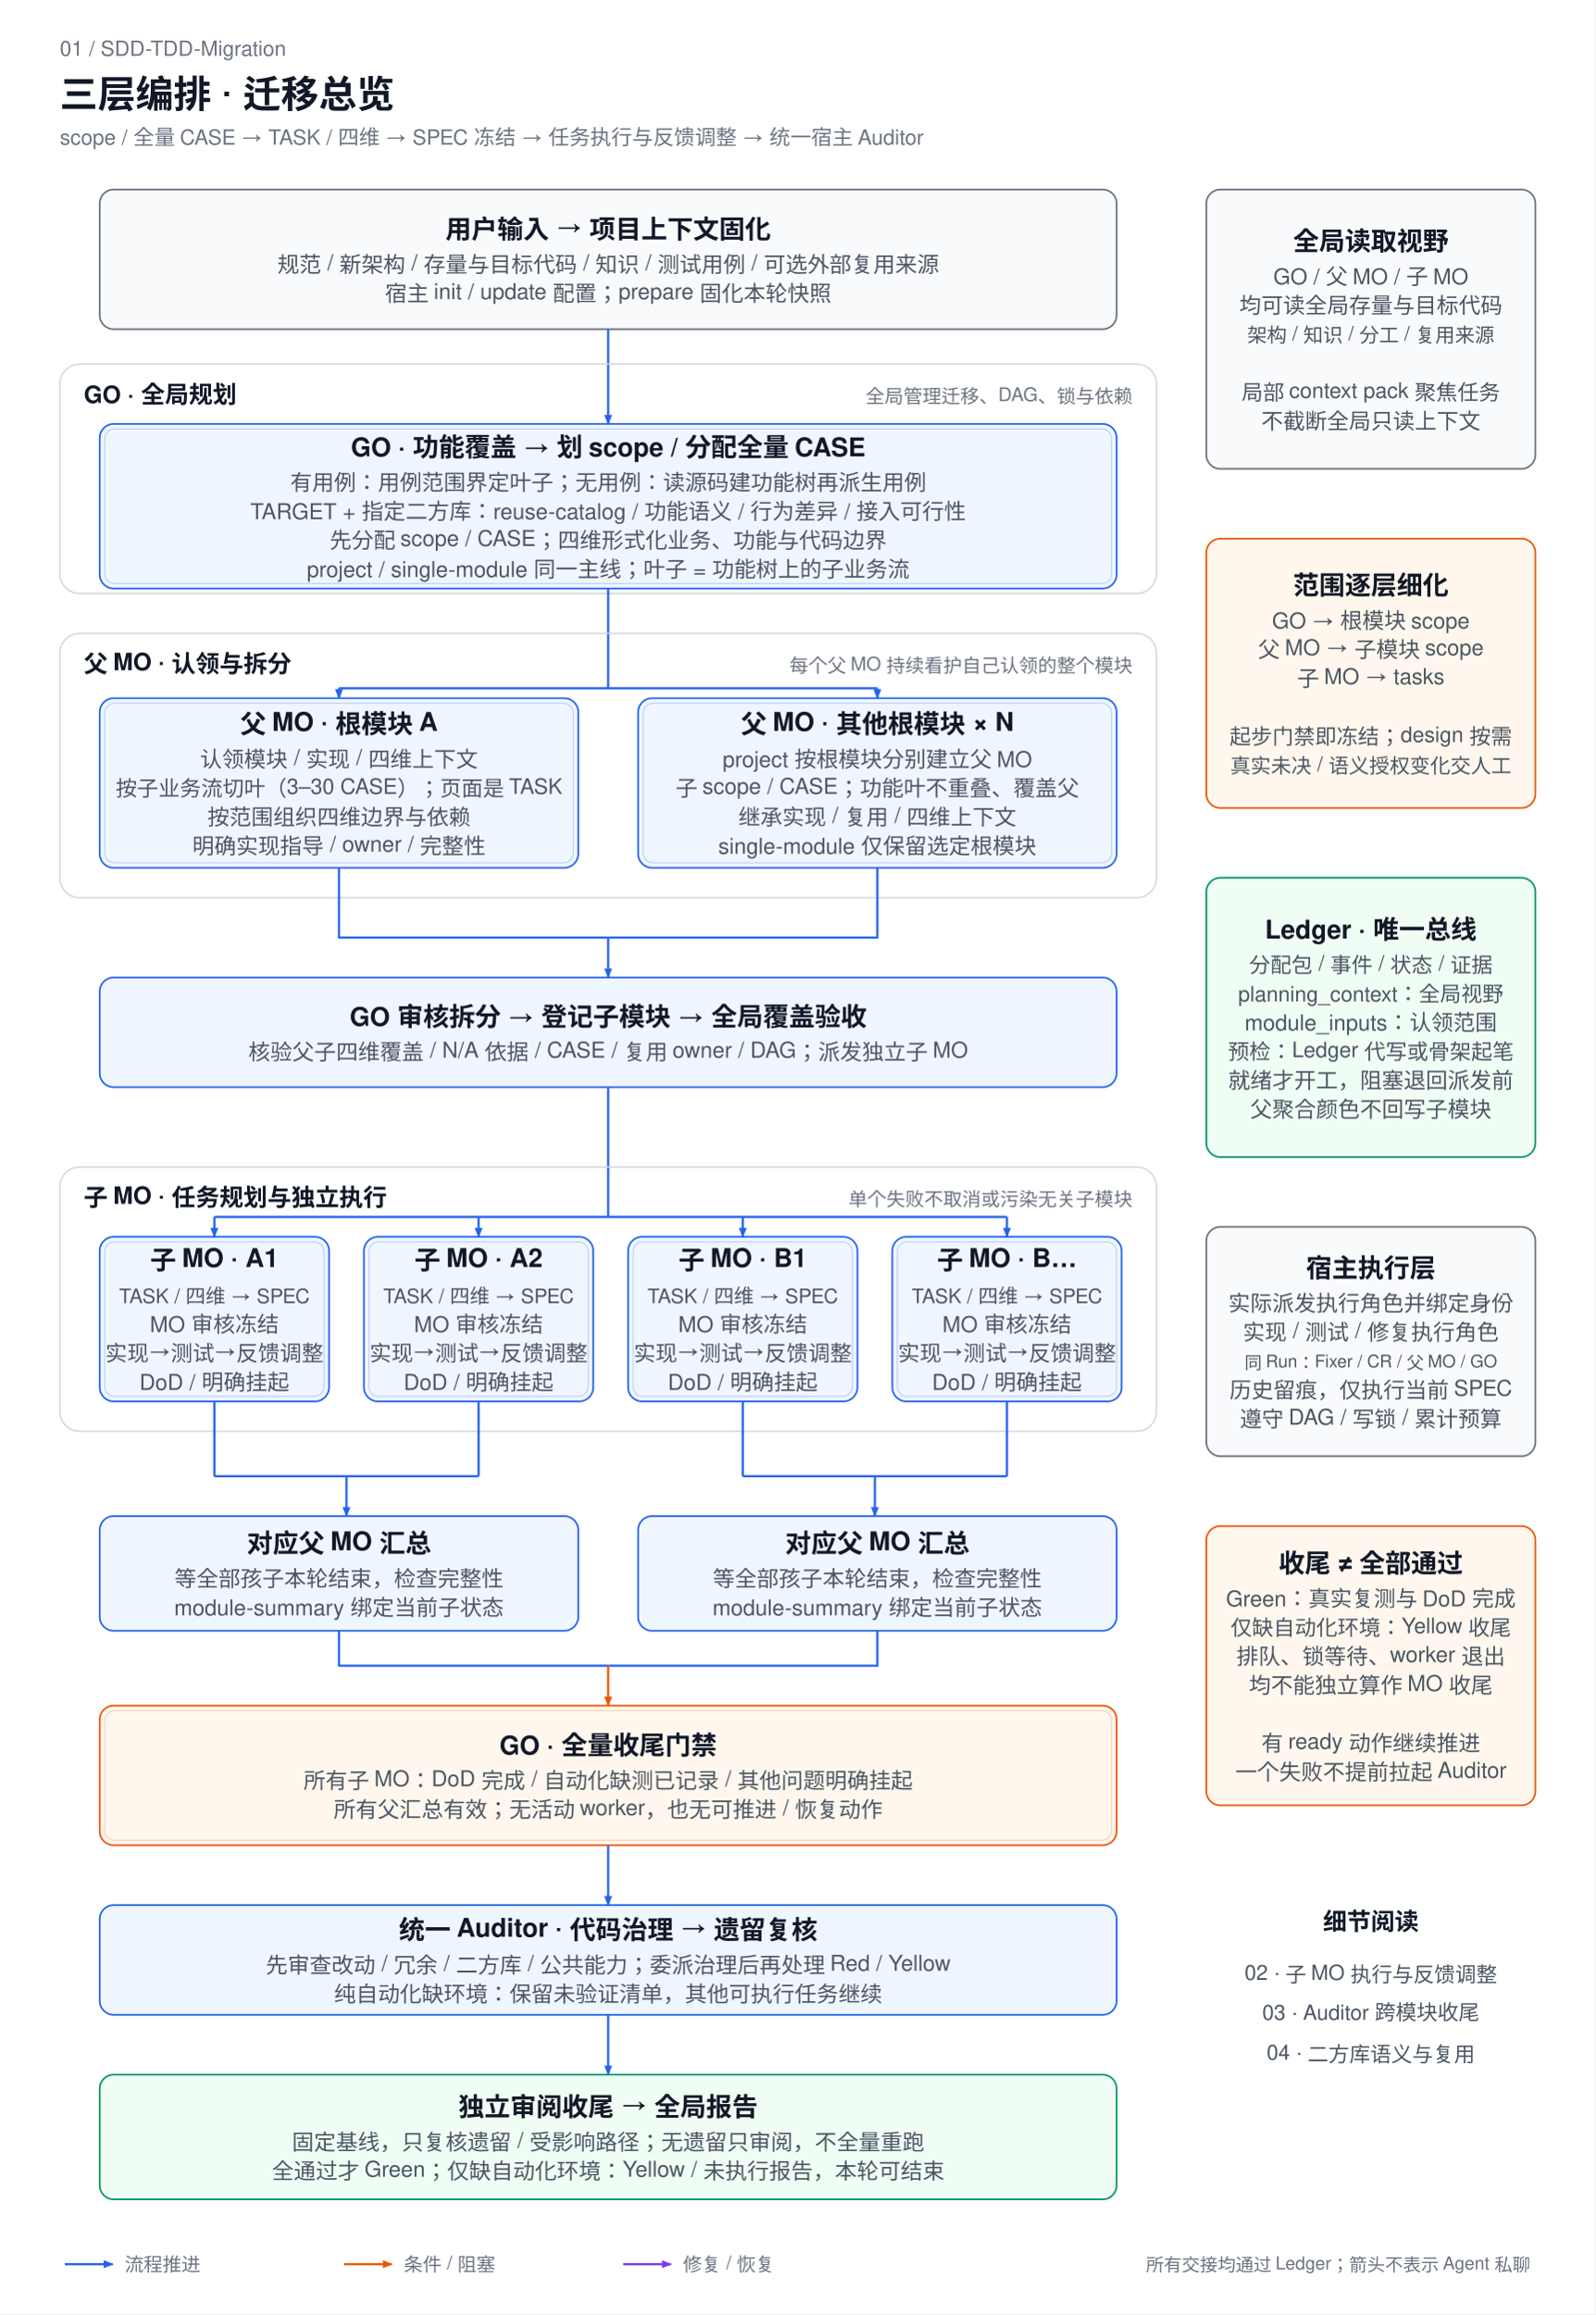
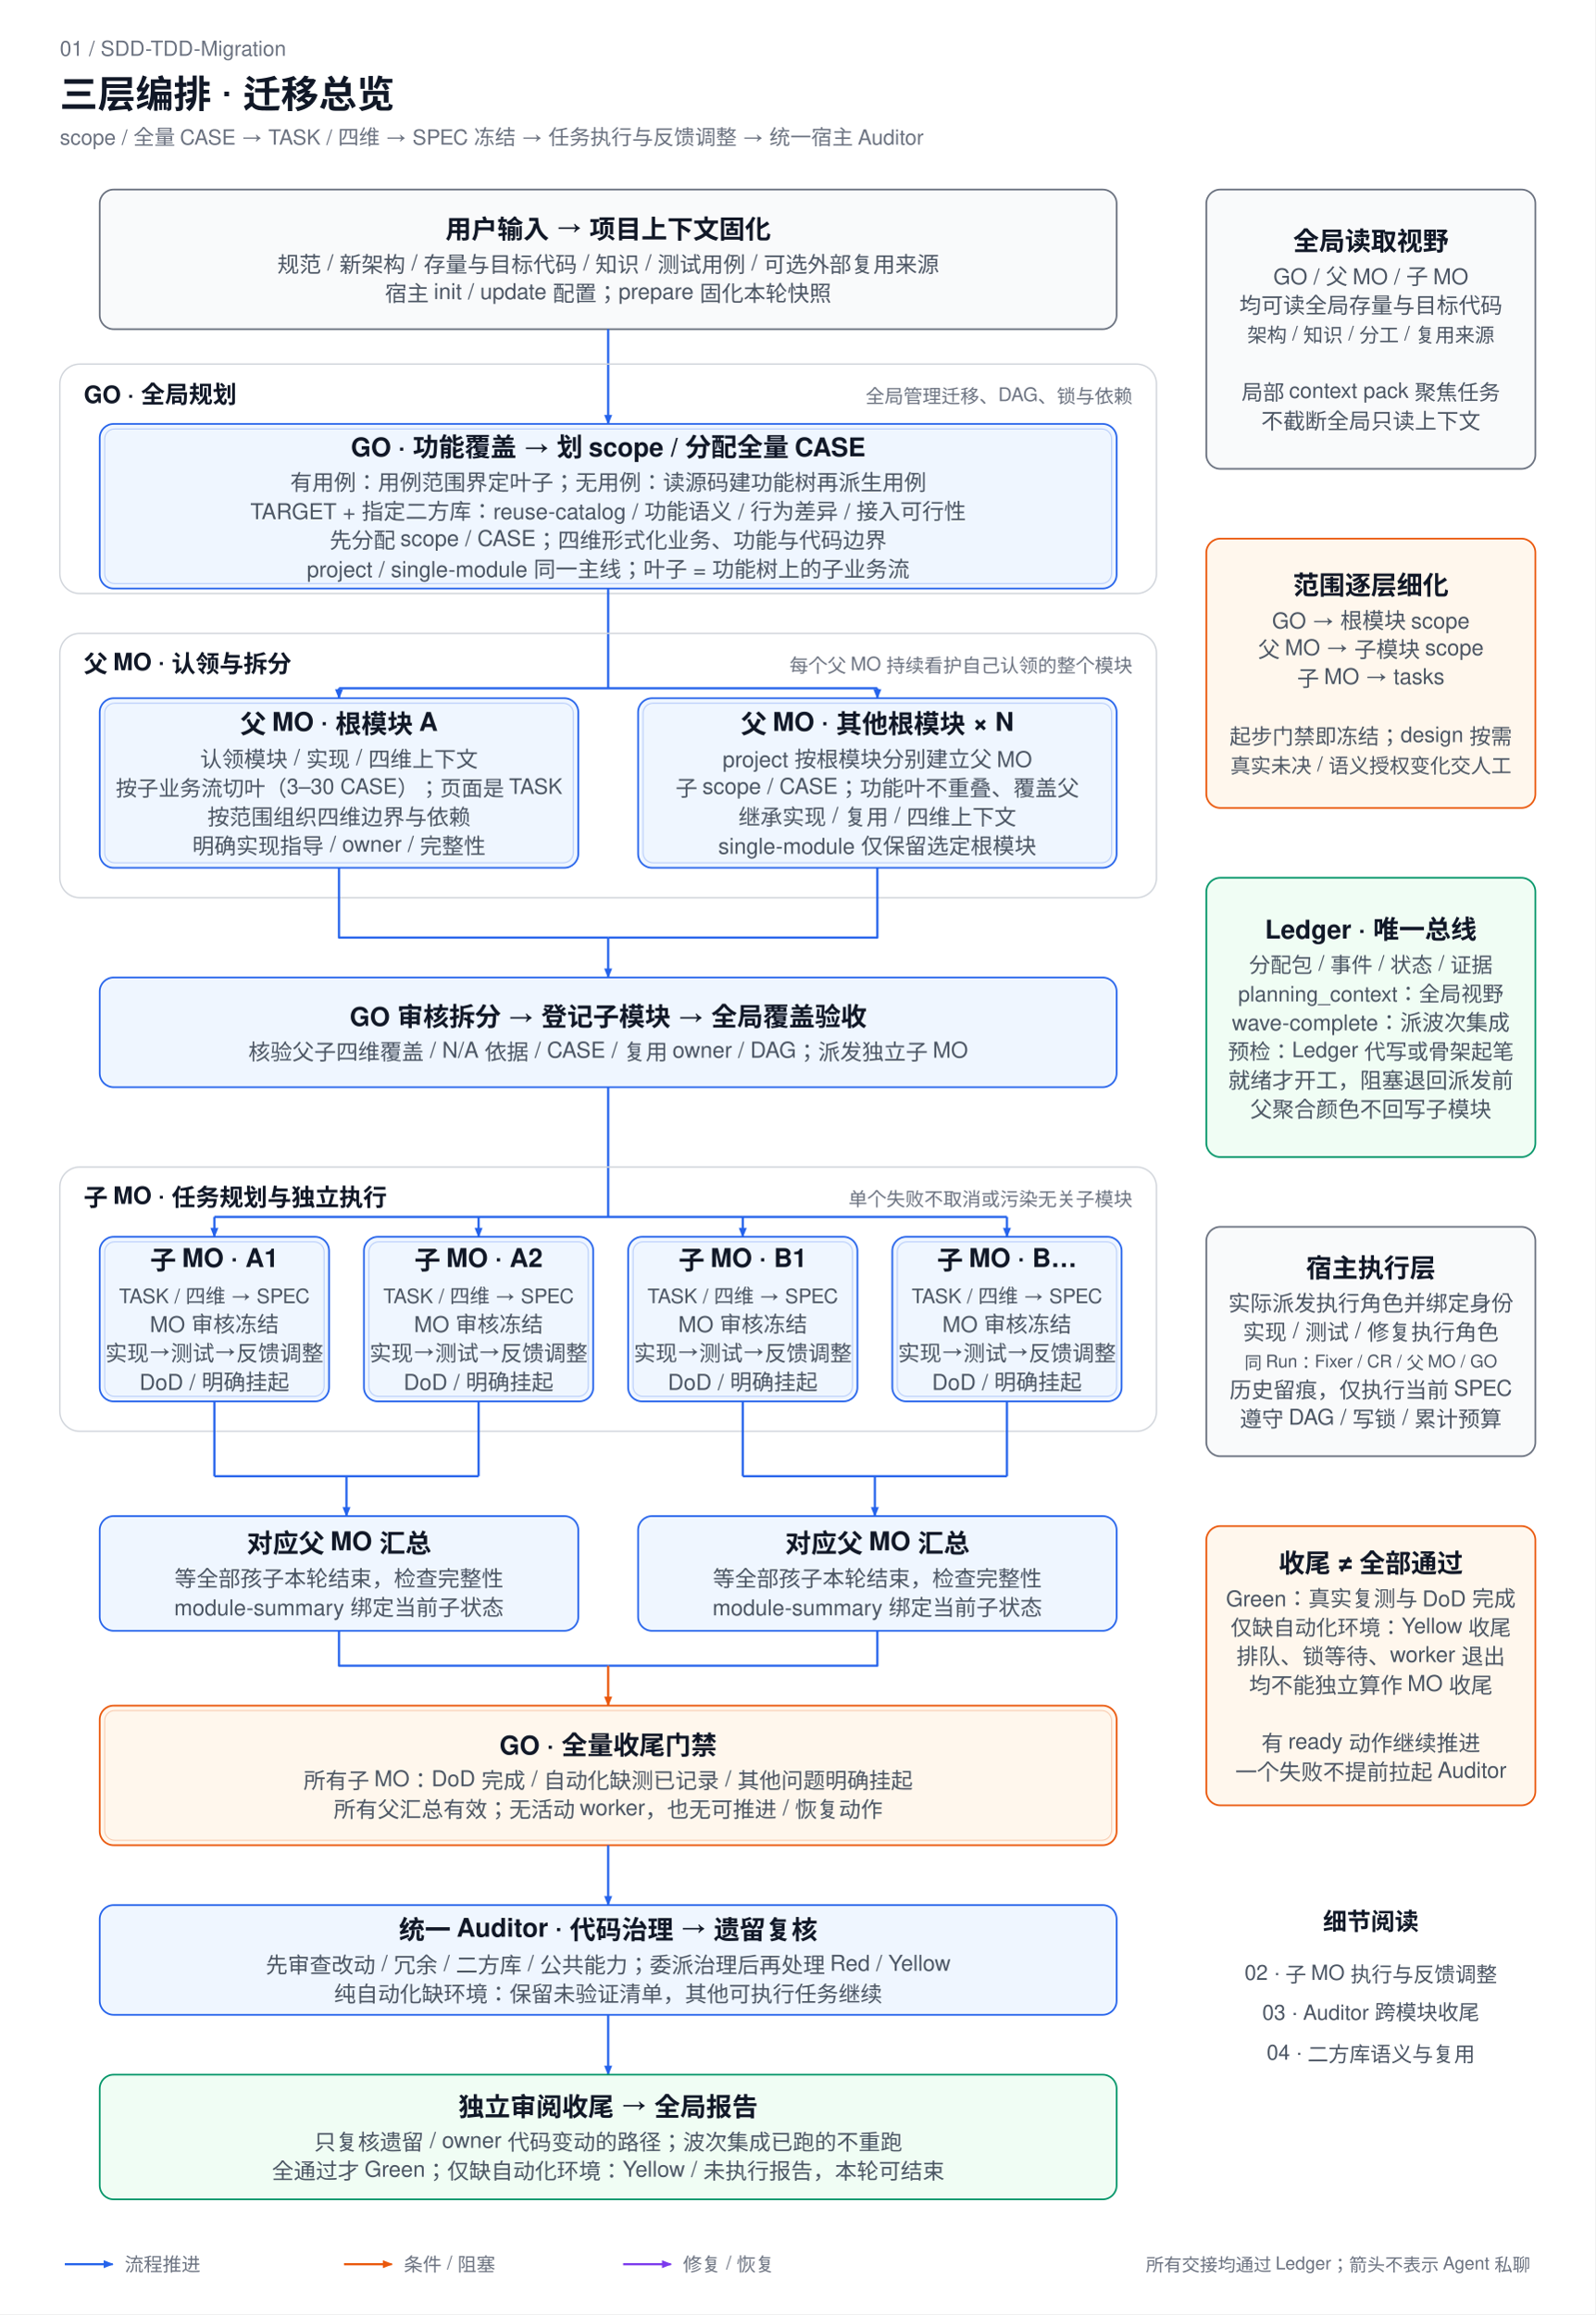
<svg xmlns="http://www.w3.org/2000/svg" width="1600" height="2320" viewBox="0 0 1600 2320" role="img" aria-labelledby="title desc">
  <style>text {font-family: "Helvetica Neue", Helvetica, Arial, "PingFang SC", "Microsoft YaHei", sans-serif;}</style>
  <defs>
    <marker id="arrow-blue" markerWidth="10" markerHeight="8" refX="9" refY="4" orient="auto" markerUnits="userSpaceOnUse">
      <path d="M0,0 L10,4 L0,8 Z" fill="#2563eb" />
    </marker>
    <marker id="arrow-orange" markerWidth="10" markerHeight="8" refX="9" refY="4" orient="auto" markerUnits="userSpaceOnUse">
      <path d="M0,0 L10,4 L0,8 Z" fill="#ea580c" />
    </marker>
    <marker id="arrow-green" markerWidth="10" markerHeight="8" refX="9" refY="4" orient="auto" markerUnits="userSpaceOnUse">
      <path d="M0,0 L10,4 L0,8 Z" fill="#059669" />
    </marker>
    <marker id="arrow-purple" markerWidth="10" markerHeight="8" refX="9" refY="4" orient="auto" markerUnits="userSpaceOnUse">
      <path d="M0,0 L10,4 L0,8 Z" fill="#7c3aed" />
    </marker>
    <marker id="arrow-gray" markerWidth="10" markerHeight="8" refX="9" refY="4" orient="auto" markerUnits="userSpaceOnUse">
      <path d="M0,0 L10,4 L0,8 Z" fill="#6b7280" />
    </marker>
  </defs>
  <rect width="1600" height="2320" fill="white" />
  <text x="60" y="56" font-size="21.00" fill="#6b7280" text-anchor="start" font-weight="400">01  /  SDD-TDD-Migration</text>
  <text x="60" y="108" font-size="38.00" fill="#111827" text-anchor="start" font-weight="700">三层编排 · 迁移总览</text>
  <text x="60" y="145" font-size="21.00" fill="#6b7280" text-anchor="start" font-weight="400">scope / 全量 CASE → TASK / 四维 → SPEC 冻结 → 任务执行与反馈调整 → 统一宿主 Auditor</text>
  <rect x="100" y="190" width="1020" height="140" rx="14" fill="#f9fafb" stroke="#6b7280" stroke-width="1.7" />
  <text x="610.0" y="239.0" font-size="26.00" fill="#111827" text-anchor="middle" font-weight="650">用户输入 → 项目上下文固化</text>
  <text x="610.0" y="273.0" font-size="22.00" fill="#4b5563" text-anchor="middle" font-weight="400">规范 / 新架构 / 存量与目标代码 / 知识 / 测试用例 / 可选外部复用来源</text>
  <text x="610.0" y="302.0" font-size="22.00" fill="#4b5563" text-anchor="middle" font-weight="400">宿主 init / update 配置；prepare 固化本轮快照</text>
  <path d="M610,330 L610,425" fill="none" stroke="#2563eb" stroke-width="2.2" stroke-linejoin="round" marker-end="url(#arrow-blue)" />
  <rect x="60" y="365" width="1100" height="230" rx="20" fill="none" stroke="#d1d5db" stroke-width="1.4" />
  <text x="84" y="404" font-size="24.00" fill="#111827" text-anchor="start" font-weight="650">GO  ·  全局规划</text>
  <text x="1136" y="404" font-size="19.00" fill="#6b7280" text-anchor="end" font-weight="400">全局管理迁移、DAG、锁与依赖</text>
  <rect x="100" y="425" width="1020" height="165" rx="14" fill="#eff6ff" stroke="#2563eb" stroke-width="1.7" />
  <rect x="105" y="430" width="1010" height="155" rx="10" fill="none" stroke="#2563eb" stroke-opacity="0.28" />
  <text x="610.0" y="457.5" font-size="26.00" fill="#111827" text-anchor="middle" font-weight="650">GO · 功能覆盖 → 划 scope / 分配全量 CASE</text>
  <text x="610.0" y="491.5" font-size="22.00" fill="#4b5563" text-anchor="middle" font-weight="400">有用例：用例范围界定叶子；无用例：读源码建功能树再派生用例</text>
  <text x="610.0" y="520.5" font-size="22.00" fill="#4b5563" text-anchor="middle" font-weight="400">TARGET + 指定二方库：reuse-catalog / 功能语义 / 行为差异 / 接入可行性</text>
  <text x="610.0" y="549.5" font-size="22.00" fill="#4b5563" text-anchor="middle" font-weight="400">先分配 scope / CASE；四维形式化业务、功能与代码边界</text>
  <text x="610.0" y="578.5" font-size="22.00" fill="#4b5563" text-anchor="middle" font-weight="400">project / single-module 同一主线；叶子 = 功能树上的子业务流</text>
  <path d="M610,590 L610,690" fill="none" stroke="#2563eb" stroke-width="2.2" stroke-linejoin="round" />
  <path d="M340,690 L880,690" fill="none" stroke="#2563eb" stroke-width="2.2" stroke-linejoin="round" />
  <path d="M340,690 L340,700" fill="none" stroke="#2563eb" stroke-width="2.2" stroke-linejoin="round" marker-end="url(#arrow-blue)" />
  <path d="M880,690 L880,700" fill="none" stroke="#2563eb" stroke-width="2.2" stroke-linejoin="round" marker-end="url(#arrow-blue)" />
  <rect x="60" y="635" width="1100" height="265" rx="20" fill="none" stroke="#d1d5db" stroke-width="1.4" />
  <text x="84" y="674" font-size="24.00" fill="#111827" text-anchor="start" font-weight="650">父 MO  ·  认领与拆分</text>
  <text x="1136" y="674" font-size="19.00" fill="#6b7280" text-anchor="end" font-weight="400">每个父 MO 持续看护自己认领的整个模块</text>
  <rect x="100" y="700" width="480" height="170" rx="14" fill="#eff6ff" stroke="#2563eb" stroke-width="1.7" />
  <rect x="105" y="705" width="470" height="160" rx="10" fill="none" stroke="#2563eb" stroke-opacity="0.28" />
  <text x="340.0" y="735.0" font-size="26.00" fill="#111827" text-anchor="middle" font-weight="650">父 MO · 根模块 A</text>
  <text x="340.0" y="769.0" font-size="22.00" fill="#4b5563" text-anchor="middle" font-weight="400">认领模块 / 实现 / 四维上下文</text>
  <text x="340.0" y="798.0" font-size="21.45" fill="#4b5563" text-anchor="middle" font-weight="400">按子业务流切叶（3–30 CASE）；页面是 TASK</text>
  <text x="340.0" y="827.0" font-size="22.00" fill="#4b5563" text-anchor="middle" font-weight="400">按范围组织四维边界与依赖</text>
  <text x="340.0" y="856.0" font-size="22.00" fill="#4b5563" text-anchor="middle" font-weight="400">明确实现指导 / owner / 完整性</text>
  <rect x="640" y="700" width="480" height="170" rx="14" fill="#eff6ff" stroke="#2563eb" stroke-width="1.7" />
  <rect x="645" y="705" width="470" height="160" rx="10" fill="none" stroke="#2563eb" stroke-opacity="0.28" />
  <text x="880.0" y="735.0" font-size="26.00" fill="#111827" text-anchor="middle" font-weight="650">父 MO · 其他根模块 × N</text>
  <text x="880.0" y="769.0" font-size="22.00" fill="#4b5563" text-anchor="middle" font-weight="400">project 按根模块分别建立父 MO</text>
  <text x="880.0" y="798.0" font-size="22.00" fill="#4b5563" text-anchor="middle" font-weight="400">子 scope / CASE；功能叶不重叠、覆盖父</text>
  <text x="880.0" y="827.0" font-size="22.00" fill="#4b5563" text-anchor="middle" font-weight="400">继承实现 / 复用 / 四维上下文</text>
  <text x="880.0" y="856.0" font-size="22.00" fill="#4b5563" text-anchor="middle" font-weight="400">single-module 仅保留选定根模块</text>
  <path d="M340,870 L340,940 L610,940" fill="none" stroke="#2563eb" stroke-width="2.2" stroke-linejoin="round" />
  <path d="M880,870 L880,940 L610,940" fill="none" stroke="#2563eb" stroke-width="2.2" stroke-linejoin="round" />
  <path d="M610,940 L610,980" fill="none" stroke="#2563eb" stroke-width="2.2" stroke-linejoin="round" marker-end="url(#arrow-blue)" />
  <rect x="100" y="980" width="1020" height="110" rx="14" fill="#eff6ff" stroke="#2563eb" stroke-width="1.7" />
  <text x="610.0" y="1028.5" font-size="26.00" fill="#111827" text-anchor="middle" font-weight="650">GO 审核拆分 → 登记子模块 → 全局覆盖验收</text>
  <text x="610.0" y="1062.5" font-size="22.00" fill="#4b5563" text-anchor="middle" font-weight="400">核验父子四维覆盖 / N/A 依据 / CASE / 复用 owner / DAG；派发独立子 MO</text>
  <path d="M610,1090 L610,1220" fill="none" stroke="#2563eb" stroke-width="2.2" stroke-linejoin="round" />
  <path d="M215,1220 L1010,1220" fill="none" stroke="#2563eb" stroke-width="2.2" stroke-linejoin="round" />
  <rect x="60" y="1170" width="1100" height="265" rx="20" fill="none" stroke="#d1d5db" stroke-width="1.4" />
  <text x="84" y="1209" font-size="24.00" fill="#111827" text-anchor="start" font-weight="650">子 MO  ·  任务规划与独立执行</text>
  <text x="1136" y="1209" font-size="19.00" fill="#6b7280" text-anchor="end" font-weight="400">单个失败不取消或污染无关子模块</text>
  <path d="M215,1220 L215,1240" fill="none" stroke="#2563eb" stroke-width="2.2" stroke-linejoin="round" marker-end="url(#arrow-blue)" />
  <rect x="100" y="1240" width="230" height="165" rx="14" fill="#eff6ff" stroke="#2563eb" stroke-width="1.7" />
  <rect x="105" y="1245" width="220" height="155" rx="10" fill="none" stroke="#2563eb" stroke-opacity="0.28" />
  <text x="215.0" y="1272.5" font-size="26.00" fill="#111827" text-anchor="middle" font-weight="650">子 MO · A1</text>
  <text x="215.0" y="1306.5" font-size="20.04" fill="#4b5563" text-anchor="middle" font-weight="400">TASK / 四维 → SPEC</text>
  <text x="215.0" y="1335.5" font-size="22.00" fill="#4b5563" text-anchor="middle" font-weight="400">MO 审核冻结</text>
  <text x="215.0" y="1364.5" font-size="21.88" fill="#4b5563" text-anchor="middle" font-weight="400">实现→测试→反馈调整</text>
  <text x="215.0" y="1393.5" font-size="22.00" fill="#4b5563" text-anchor="middle" font-weight="400">DoD / 明确挂起</text>
  <path d="M480,1220 L480,1240" fill="none" stroke="#2563eb" stroke-width="2.2" stroke-linejoin="round" marker-end="url(#arrow-blue)" />
  <rect x="365" y="1240" width="230" height="165" rx="14" fill="#eff6ff" stroke="#2563eb" stroke-width="1.7" />
  <rect x="370" y="1245" width="220" height="155" rx="10" fill="none" stroke="#2563eb" stroke-opacity="0.28" />
  <text x="480.0" y="1272.5" font-size="26.00" fill="#111827" text-anchor="middle" font-weight="650">子 MO · A2</text>
  <text x="480.0" y="1306.5" font-size="20.04" fill="#4b5563" text-anchor="middle" font-weight="400">TASK / 四维 → SPEC</text>
  <text x="480.0" y="1335.5" font-size="22.00" fill="#4b5563" text-anchor="middle" font-weight="400">MO 审核冻结</text>
  <text x="480.0" y="1364.5" font-size="21.88" fill="#4b5563" text-anchor="middle" font-weight="400">实现→测试→反馈调整</text>
  <text x="480.0" y="1393.5" font-size="22.00" fill="#4b5563" text-anchor="middle" font-weight="400">DoD / 明确挂起</text>
  <path d="M745,1220 L745,1240" fill="none" stroke="#2563eb" stroke-width="2.2" stroke-linejoin="round" marker-end="url(#arrow-blue)" />
  <rect x="630" y="1240" width="230" height="165" rx="14" fill="#eff6ff" stroke="#2563eb" stroke-width="1.7" />
  <rect x="635" y="1245" width="220" height="155" rx="10" fill="none" stroke="#2563eb" stroke-opacity="0.28" />
  <text x="745.0" y="1272.5" font-size="26.00" fill="#111827" text-anchor="middle" font-weight="650">子 MO · B1</text>
  <text x="745.0" y="1306.5" font-size="20.04" fill="#4b5563" text-anchor="middle" font-weight="400">TASK / 四维 → SPEC</text>
  <text x="745.0" y="1335.5" font-size="22.00" fill="#4b5563" text-anchor="middle" font-weight="400">MO 审核冻结</text>
  <text x="745.0" y="1364.5" font-size="21.88" fill="#4b5563" text-anchor="middle" font-weight="400">实现→测试→反馈调整</text>
  <text x="745.0" y="1393.5" font-size="22.00" fill="#4b5563" text-anchor="middle" font-weight="400">DoD / 明确挂起</text>
  <path d="M1010,1220 L1010,1240" fill="none" stroke="#2563eb" stroke-width="2.2" stroke-linejoin="round" marker-end="url(#arrow-blue)" />
  <rect x="895" y="1240" width="230" height="165" rx="14" fill="#eff6ff" stroke="#2563eb" stroke-width="1.7" />
  <rect x="900" y="1245" width="220" height="155" rx="10" fill="none" stroke="#2563eb" stroke-opacity="0.28" />
  <text x="1010.0" y="1272.5" font-size="26.00" fill="#111827" text-anchor="middle" font-weight="650">子 MO · B…</text>
  <text x="1010.0" y="1306.5" font-size="20.04" fill="#4b5563" text-anchor="middle" font-weight="400">TASK / 四维 → SPEC</text>
  <text x="1010.0" y="1335.5" font-size="22.00" fill="#4b5563" text-anchor="middle" font-weight="400">MO 审核冻结</text>
  <text x="1010.0" y="1364.5" font-size="21.88" fill="#4b5563" text-anchor="middle" font-weight="400">实现→测试→反馈调整</text>
  <text x="1010.0" y="1393.5" font-size="22.00" fill="#4b5563" text-anchor="middle" font-weight="400">DoD / 明确挂起</text>
  <path d="M215,1405 L215,1480" fill="none" stroke="#2563eb" stroke-width="2.2" stroke-linejoin="round" />
  <path d="M480,1405 L480,1480" fill="none" stroke="#2563eb" stroke-width="2.2" stroke-linejoin="round" />
  <path d="M215,1480 L480,1480" fill="none" stroke="#2563eb" stroke-width="2.2" stroke-linejoin="round" />
  <path d="M347.5,1480 L347.5,1520" fill="none" stroke="#2563eb" stroke-width="2.2" stroke-linejoin="round" marker-end="url(#arrow-blue)" />
  <rect x="100" y="1520" width="480" height="115" rx="14" fill="#eff6ff" stroke="#2563eb" stroke-width="1.7" />
  <text x="340.0" y="1556.5" font-size="26.00" fill="#111827" text-anchor="middle" font-weight="650">对应父 MO 汇总</text>
  <text x="340.0" y="1590.5" font-size="22.00" fill="#4b5563" text-anchor="middle" font-weight="400">等全部孩子本轮结束，检查完整性</text>
  <text x="340.0" y="1619.5" font-size="22.00" fill="#4b5563" text-anchor="middle" font-weight="400">module-summary 绑定当前子状态</text>
  <path d="M745,1405 L745,1480" fill="none" stroke="#2563eb" stroke-width="2.2" stroke-linejoin="round" />
  <path d="M1010,1405 L1010,1480" fill="none" stroke="#2563eb" stroke-width="2.2" stroke-linejoin="round" />
  <path d="M745,1480 L1010,1480" fill="none" stroke="#2563eb" stroke-width="2.2" stroke-linejoin="round" />
  <path d="M877.5,1480 L877.5,1520" fill="none" stroke="#2563eb" stroke-width="2.2" stroke-linejoin="round" marker-end="url(#arrow-blue)" />
  <rect x="640" y="1520" width="480" height="115" rx="14" fill="#eff6ff" stroke="#2563eb" stroke-width="1.7" />
  <text x="880.0" y="1556.5" font-size="26.00" fill="#111827" text-anchor="middle" font-weight="650">对应父 MO 汇总</text>
  <text x="880.0" y="1590.5" font-size="22.00" fill="#4b5563" text-anchor="middle" font-weight="400">等全部孩子本轮结束，检查完整性</text>
  <text x="880.0" y="1619.5" font-size="22.00" fill="#4b5563" text-anchor="middle" font-weight="400">module-summary 绑定当前子状态</text>
  <path d="M340,1635 L340,1670 L610,1670" fill="none" stroke="#2563eb" stroke-width="2.2" stroke-linejoin="round" />
  <path d="M880,1635 L880,1670 L610,1670" fill="none" stroke="#2563eb" stroke-width="2.2" stroke-linejoin="round" />
  <path d="M610,1670 L610,1710" fill="none" stroke="#ea580c" stroke-width="2.2" stroke-linejoin="round" marker-end="url(#arrow-orange)" />
  <rect x="100" y="1710" width="1020" height="140" rx="14" fill="#fff7ed" stroke="#ea580c" stroke-width="1.7" />
  <rect x="105" y="1715" width="1010" height="130" rx="10" fill="none" stroke="#ea580c" stroke-opacity="0.28" />
  <text x="610.0" y="1759.0" font-size="26.00" fill="#111827" text-anchor="middle" font-weight="650">GO · 全量收尾门禁</text>
  <text x="610.0" y="1793.0" font-size="22.00" fill="#4b5563" text-anchor="middle" font-weight="400">所有子 MO：DoD 完成 / 自动化缺测已记录 / 其他问题明确挂起</text>
  <text x="610.0" y="1822.0" font-size="22.00" fill="#4b5563" text-anchor="middle" font-weight="400">所有父汇总有效；无活动 worker，也无可推进 / 恢复动作</text>
  <path d="M610,1850 L610,1910" fill="none" stroke="#2563eb" stroke-width="2.2" stroke-linejoin="round" marker-end="url(#arrow-blue)" />
  <rect x="100" y="1910" width="1020" height="110" rx="14" fill="#eff6ff" stroke="#2563eb" stroke-width="1.7" />
  <text x="610.0" y="1944.0" font-size="26.00" fill="#111827" text-anchor="middle" font-weight="650">统一 Auditor · 代码治理 → 遗留复核</text>
  <text x="610.0" y="1978.0" font-size="22.00" fill="#4b5563" text-anchor="middle" font-weight="400">先审查改动 / 冗余 / 二方库 / 公共能力；委派治理后再处理 Red / Yellow</text>
  <text x="610.0" y="2007.0" font-size="22.00" fill="#4b5563" text-anchor="middle" font-weight="400">纯自动化缺环境：保留未验证清单，其他可执行任务继续</text>
  <path d="M610,2020 L610,2080" fill="none" stroke="#2563eb" stroke-width="2.2" stroke-linejoin="round" marker-end="url(#arrow-blue)" />
  <rect x="100" y="2080" width="1020" height="125" rx="14" fill="#f0fdf4" stroke="#059669" stroke-width="1.7" />
  <text x="610.0" y="2121.5" font-size="26.00" fill="#111827" text-anchor="middle" font-weight="650">独立审阅收尾 → 全局报告</text>
-   <text x="610.0" y="2155.5" font-size="22.00" fill="#4b5563" text-anchor="middle" font-weight="400">固定基线，只复核遗留 / 受影响路径；无遗留只审阅，不全量重跑</text>
+   <text x="610.0" y="2155.5" font-size="22.00" fill="#4b5563" text-anchor="middle" font-weight="400">只复核遗留 / owner 代码变动的路径；波次集成已跑的不重跑</text>
  <text x="610.0" y="2184.5" font-size="22.00" fill="#4b5563" text-anchor="middle" font-weight="400">全通过才 Green；仅缺自动化环境：Yellow / 未执行报告，本轮可结束</text>
  <rect x="1210" y="190" width="330" height="280" rx="14" fill="#f9fafb" stroke="#6b7280" stroke-width="1.7" />
  <text x="1375.0" y="251.0" font-size="26.00" fill="#111827" text-anchor="middle" font-weight="650">全局读取视野</text>
  <text x="1375.0" y="285.0" font-size="22.00" fill="#4b5563" text-anchor="middle" font-weight="400">GO / 父 MO / 子 MO</text>
  <text x="1375.0" y="314.0" font-size="22.00" fill="#4b5563" text-anchor="middle" font-weight="400">均可读全局存量与目标代码</text>
  <text x="1375.0" y="343.0" font-size="19.83" fill="#4b5563" text-anchor="middle" font-weight="400">架构 / 知识 / 分工 / 复用来源</text>
  <text x="1375.0" y="372.0" font-size="22.00" fill="#4b5563" text-anchor="middle" font-weight="400" />
  <text x="1375.0" y="401.0" font-size="21.46" fill="#4b5563" text-anchor="middle" font-weight="400">局部 context pack 聚焦任务</text>
  <text x="1375.0" y="430.0" font-size="22.00" fill="#4b5563" text-anchor="middle" font-weight="400">不截断全局只读上下文</text>
  <rect x="1210" y="540" width="330" height="270" rx="14" fill="#fff7ed" stroke="#ea580c" stroke-width="1.7" />
  <text x="1375.0" y="596.0" font-size="26.00" fill="#111827" text-anchor="middle" font-weight="650">范围逐层细化</text>
  <text x="1375.0" y="630.0" font-size="22.00" fill="#4b5563" text-anchor="middle" font-weight="400">GO → 根模块 scope</text>
  <text x="1375.0" y="659.0" font-size="22.00" fill="#4b5563" text-anchor="middle" font-weight="400">父 MO → 子模块 scope</text>
  <text x="1375.0" y="688.0" font-size="22.00" fill="#4b5563" text-anchor="middle" font-weight="400">子 MO → tasks</text>
  <text x="1375.0" y="717.0" font-size="22.00" fill="#4b5563" text-anchor="middle" font-weight="400" />
  <text x="1375.0" y="746.0" font-size="21.44" fill="#4b5563" text-anchor="middle" font-weight="400">起步门禁即冻结；design 按需</text>
  <text x="1375.0" y="775.0" font-size="20.39" fill="#4b5563" text-anchor="middle" font-weight="400">真实未决 / 语义授权变化交人工</text>
  <rect x="1210" y="880" width="330" height="280" rx="14" fill="#f0fdf4" stroke="#059669" stroke-width="1.7" />
  <text x="1375.0" y="941.0" font-size="26.00" fill="#111827" text-anchor="middle" font-weight="650">Ledger · 唯一总线</text>
  <text x="1375.0" y="975.0" font-size="21.23" fill="#4b5563" text-anchor="middle" font-weight="400">分配包 / 事件 / 状态 / 证据</text>
  <text x="1375.0" y="1004.0" font-size="21.25" fill="#4b5563" text-anchor="middle" font-weight="400">planning_context：全局视野</text>
-   <text x="1375.0" y="1033.0" font-size="22.00" fill="#4b5563" text-anchor="middle" font-weight="400">module_inputs：认领范围</text>
+   <text x="1375.0" y="1033.0" font-size="22.00" fill="#4b5563" text-anchor="middle" font-weight="400">wave-complete：派波次集成</text>
  <text x="1375.0" y="1062.0" font-size="21.44" fill="#4b5563" text-anchor="middle" font-weight="400">预检：Ledger 代写或骨架起笔</text>
  <text x="1375.0" y="1091.0" font-size="22.00" fill="#4b5563" text-anchor="middle" font-weight="400">就绪才开工，阻塞退回派发前</text>
  <text x="1375.0" y="1120.0" font-size="22.00" fill="#4b5563" text-anchor="middle" font-weight="400">父聚合颜色不回写子模块</text>
  <rect x="1210" y="1230" width="330" height="230" rx="14" fill="#f9fafb" stroke="#6b7280" stroke-width="1.7" />
  <text x="1375.0" y="1280.5" font-size="26.00" fill="#111827" text-anchor="middle" font-weight="650">宿主执行层</text>
  <text x="1375.0" y="1314.5" font-size="22.00" fill="#4b5563" text-anchor="middle" font-weight="400">实际派发执行角色并绑定身份</text>
  <text x="1375.0" y="1343.5" font-size="22.00" fill="#4b5563" text-anchor="middle" font-weight="400">实现 / 测试 / 修复执行角色</text>
  <text x="1375.0" y="1372.5" font-size="17.39" fill="#4b5563" text-anchor="middle" font-weight="400">同 Run：Fixer / CR / 父 MO / GO</text>
  <text x="1375.0" y="1401.5" font-size="22.00" fill="#4b5563" text-anchor="middle" font-weight="400">历史留痕，仅执行当前 SPEC</text>
  <text x="1375.0" y="1430.5" font-size="21.90" fill="#4b5563" text-anchor="middle" font-weight="400">遵守 DAG / 写锁 / 累计预算</text>
  <rect x="1210" y="1530" width="330" height="280" rx="14" fill="#fff7ed" stroke="#ea580c" stroke-width="1.7" />
  <text x="1375.0" y="1576.5" font-size="26.00" fill="#111827" text-anchor="middle" font-weight="650">收尾 ≠ 全部通过</text>
  <text x="1375.0" y="1610.5" font-size="21.90" fill="#4b5563" text-anchor="middle" font-weight="400">Green：真实复测与 DoD 完成</text>
  <text x="1375.0" y="1639.5" font-size="21.44" fill="#4b5563" text-anchor="middle" font-weight="400">仅缺自动化环境：Yellow 收尾</text>
  <text x="1375.0" y="1668.5" font-size="22.00" fill="#4b5563" text-anchor="middle" font-weight="400">排队、锁等待、worker 退出</text>
  <text x="1375.0" y="1697.5" font-size="22.00" fill="#4b5563" text-anchor="middle" font-weight="400">均不能独立算作 MO 收尾</text>
  <text x="1375.0" y="1726.5" font-size="22.00" fill="#4b5563" text-anchor="middle" font-weight="400" />
  <text x="1375.0" y="1755.5" font-size="22.00" fill="#4b5563" text-anchor="middle" font-weight="400">有 ready 动作继续推进</text>
  <text x="1375.0" y="1784.5" font-size="22.00" fill="#4b5563" text-anchor="middle" font-weight="400">一个失败不提前拉起 Auditor</text>
  <text x="1375" y="1935" font-size="24.00" fill="#111827" text-anchor="middle" font-weight="650">细节阅读</text>
  <text x="1375" y="1985" font-size="21.00" fill="#4b5563" text-anchor="middle" font-weight="400">02 · 子 MO 执行与反馈调整</text>
  <text x="1375" y="2025" font-size="21.00" fill="#4b5563" text-anchor="middle" font-weight="400">03 · Auditor 跨模块收尾</text>
  <text x="1375" y="2065" font-size="21.00" fill="#4b5563" text-anchor="middle" font-weight="400">04 · 二方库语义与复用</text>
  <path d="M65,2270 L113,2270" fill="none" stroke="#2563eb" stroke-width="2.2" stroke-linejoin="round" marker-end="url(#arrow-blue)" />
  <text x="125" y="2277" font-size="19.00" fill="#6b7280" text-anchor="start" font-weight="400">流程推进</text>
  <path d="M345,2270 L393,2270" fill="none" stroke="#ea580c" stroke-width="2.2" stroke-linejoin="round" marker-end="url(#arrow-orange)" />
  <text x="405" y="2277" font-size="19.00" fill="#6b7280" text-anchor="start" font-weight="400">条件 / 阻塞</text>
  <path d="M625,2270 L673,2270" fill="none" stroke="#7c3aed" stroke-width="2.2" stroke-linejoin="round" marker-end="url(#arrow-purple)" />
  <text x="685" y="2277" font-size="19.00" fill="#6b7280" text-anchor="start" font-weight="400">修复 / 恢复</text>
  <text x="1535" y="2277" font-size="18.00" fill="#6b7280" text-anchor="end" font-weight="400">所有交接均通过 Ledger；箭头不表示 Agent 私聊</text>
</svg>
